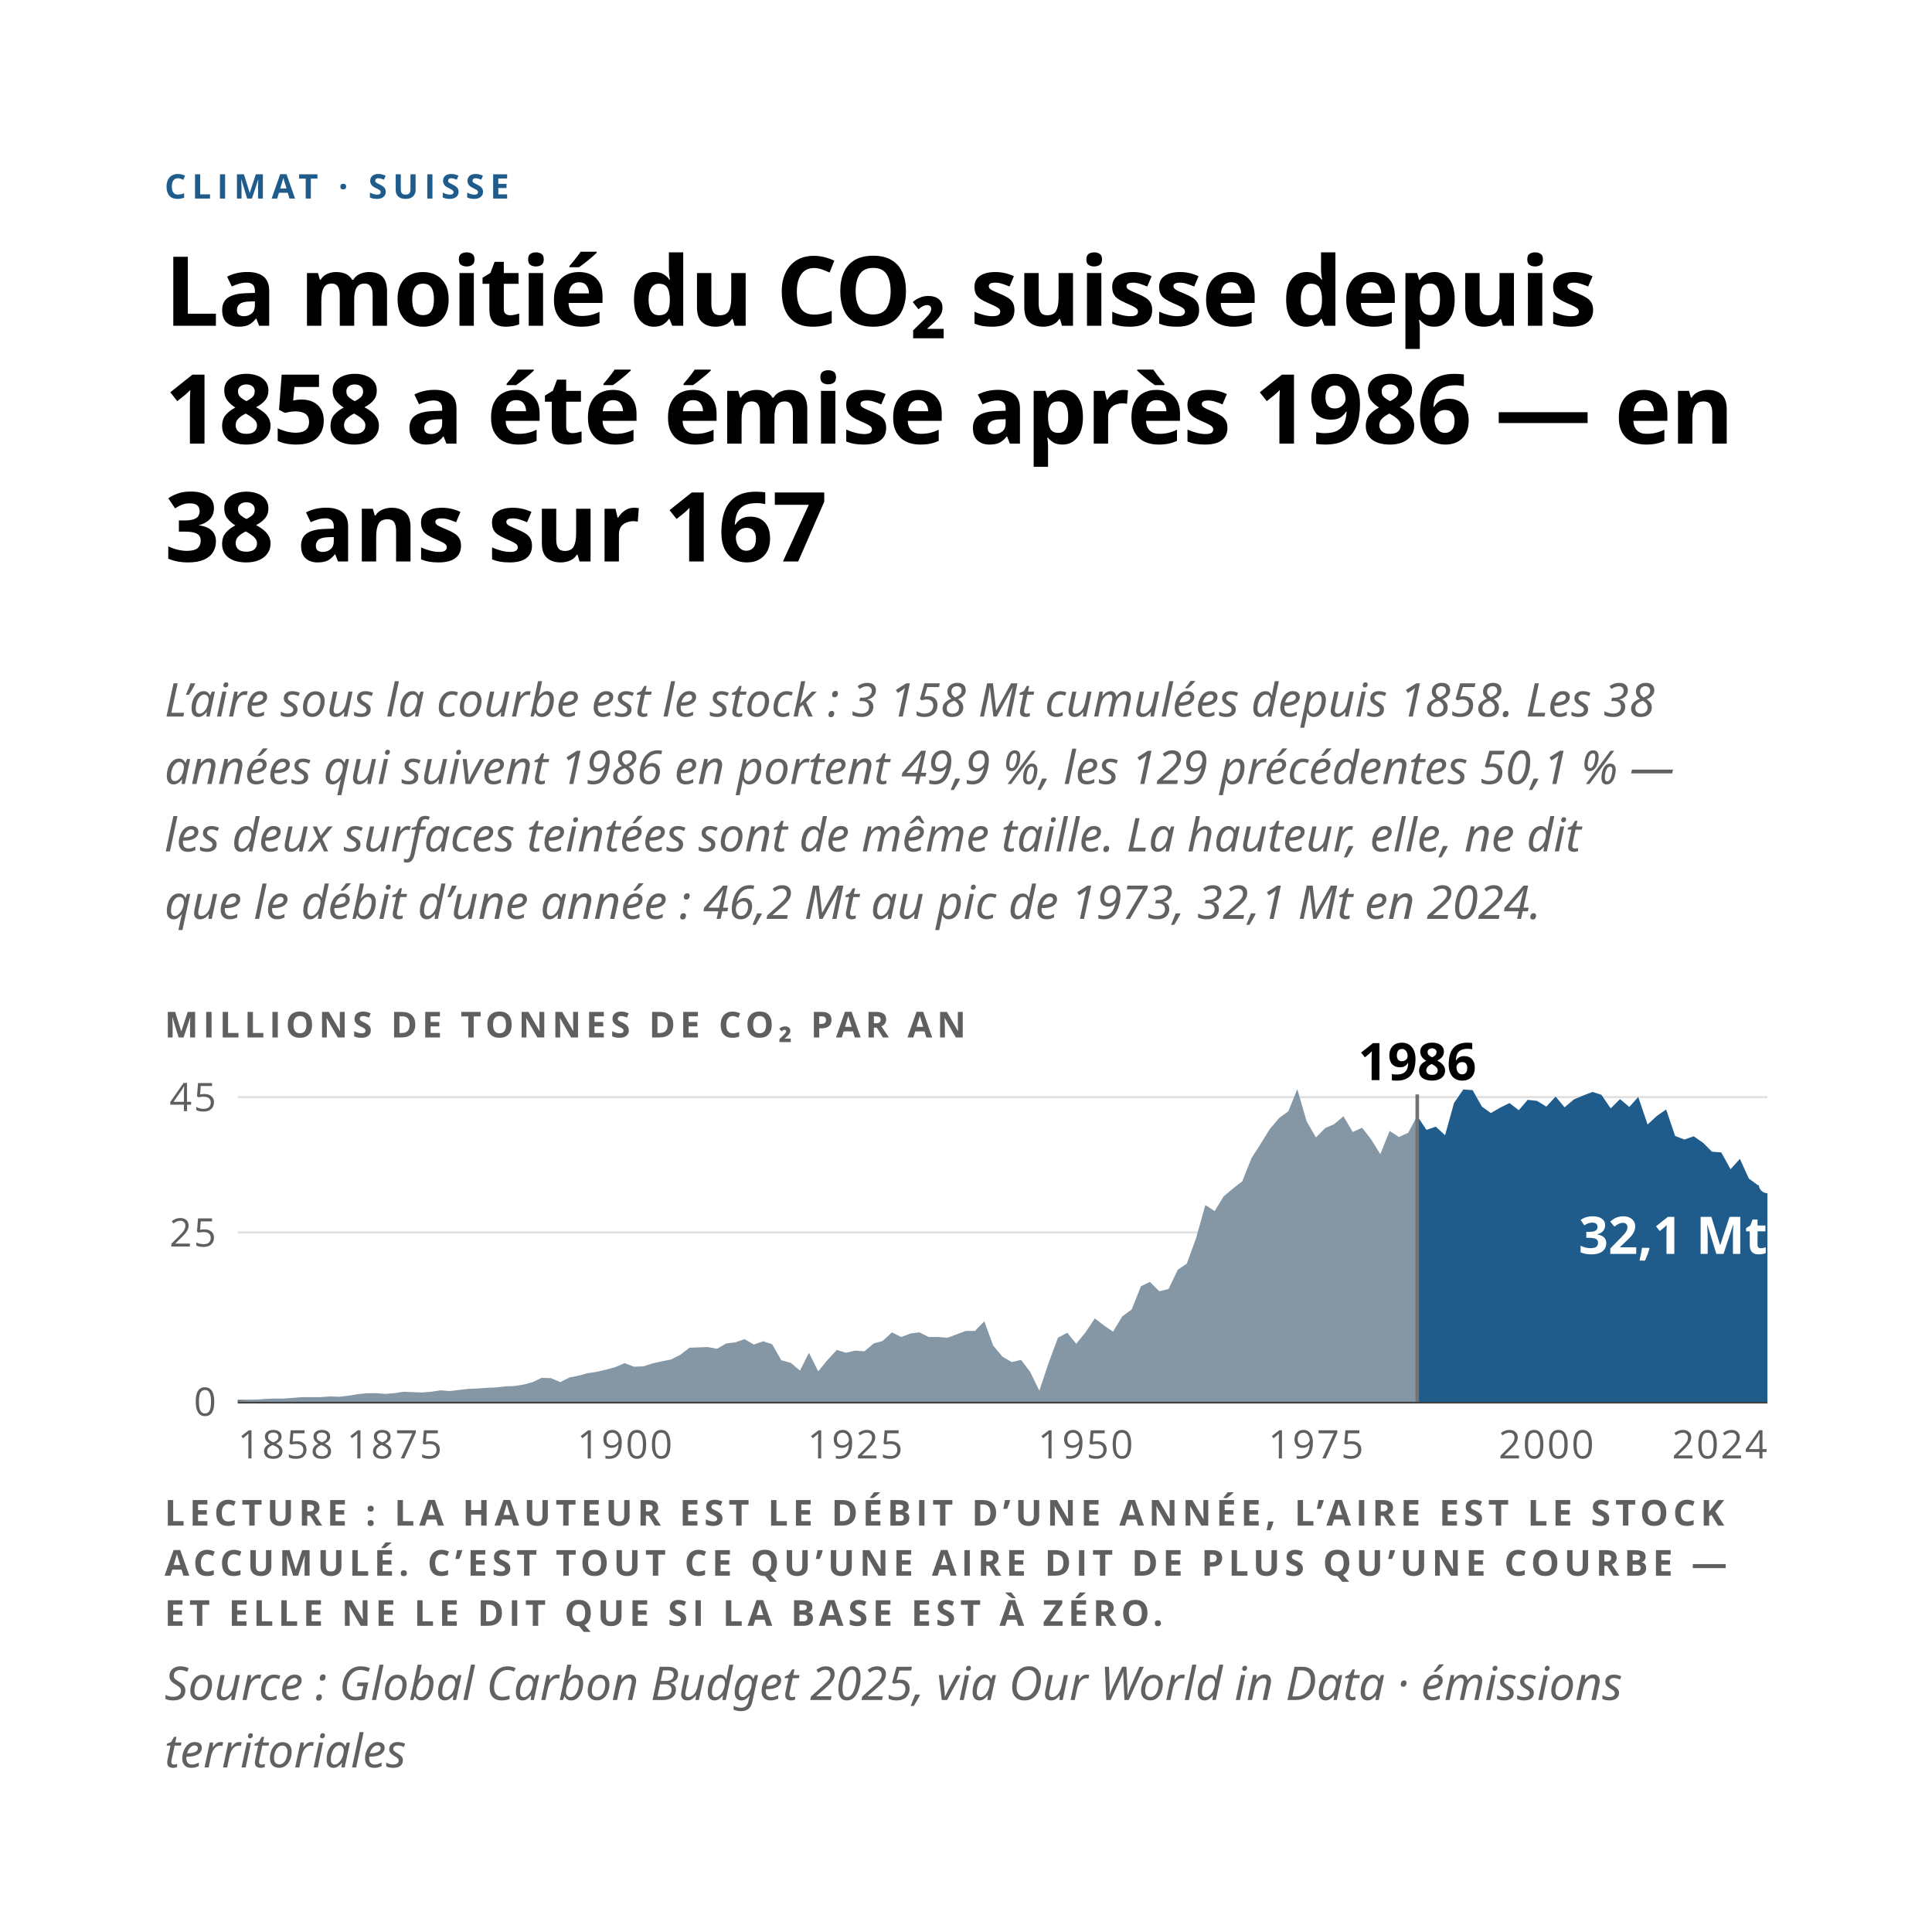
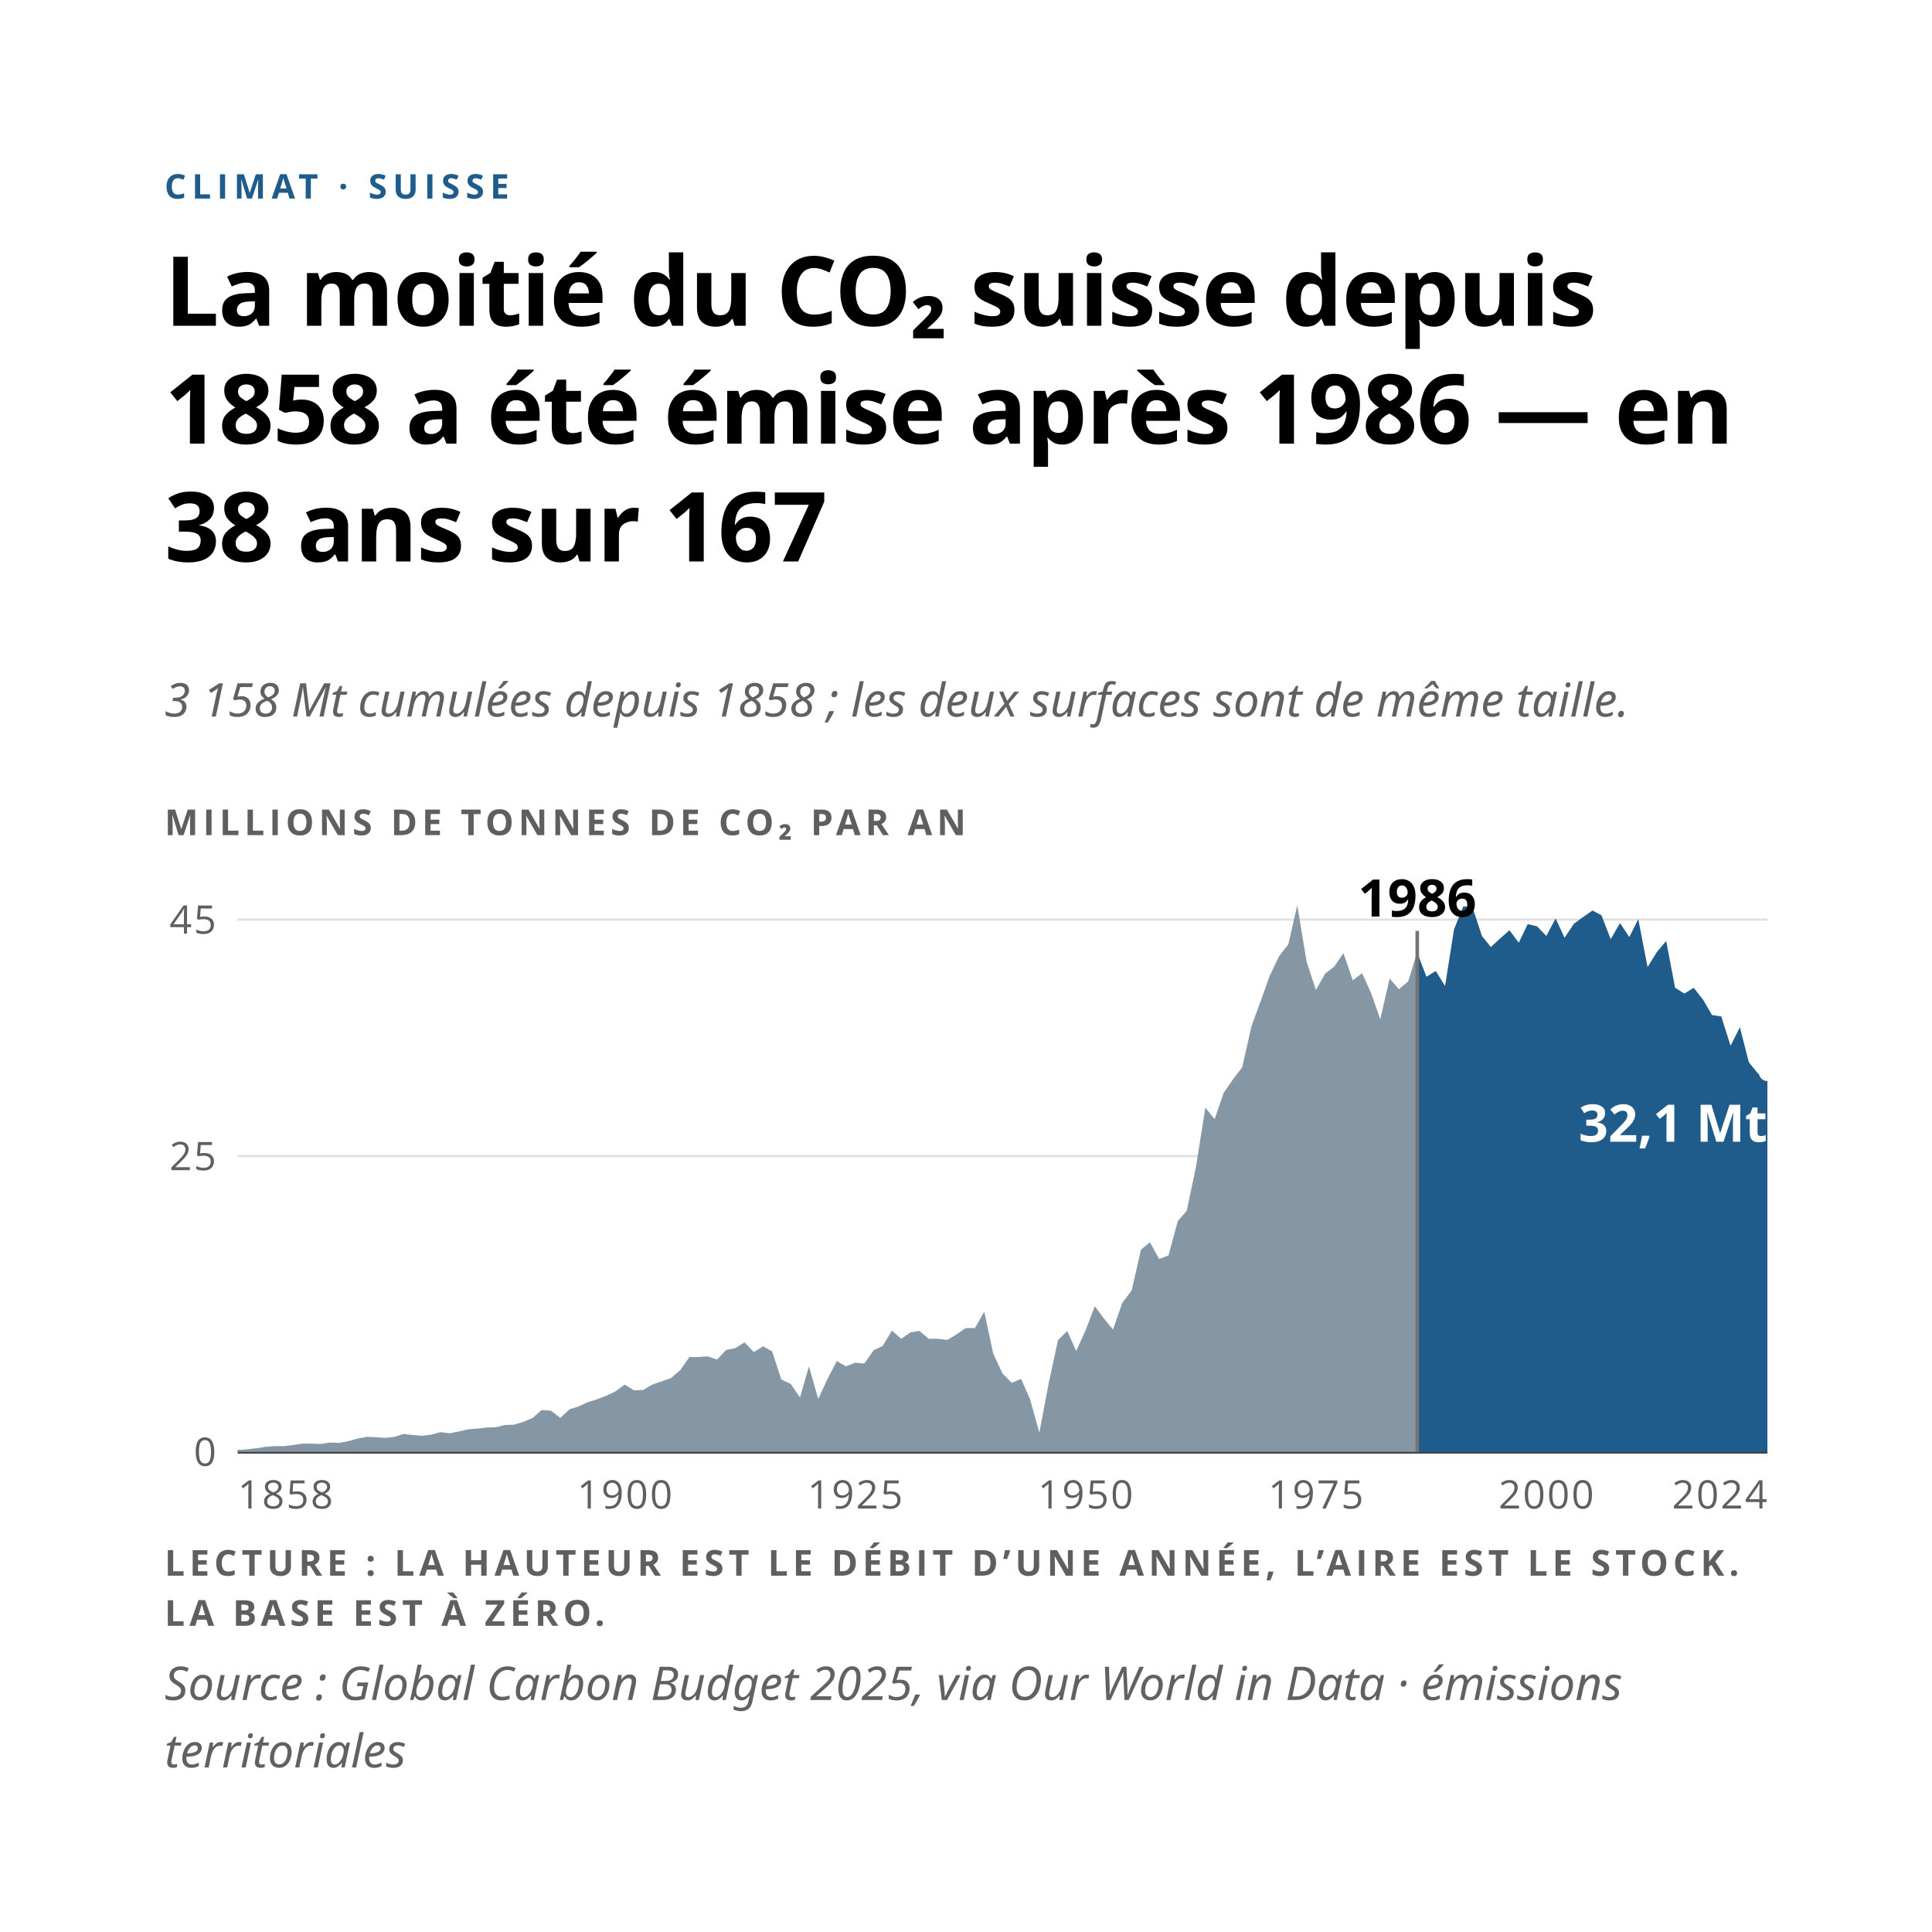
<svg xmlns="http://www.w3.org/2000/svg" width="540" height="540" viewBox="0 0 540 540" role="img" aria-label="Aire remplie des émissions annuelles de CO₂ de la Suisse de 1858 à 2024, base à zéro. La courbe monte jusqu’à un pic de 46,2 Mt en 1973 puis redescend à 32,1 Mt. Un trait vertical marque 1986, l’année où le cumul atteint la moitié des 3 158 Mt émises depuis 1858 : les deux surfaces de part et d’autre sont de même taille.">
  <rect x="0" y="0" width="540" height="540" fill="#FFFFFF" />
  <text x="46" y="55.5" font-family="Open Sans" font-size="9.5" font-weight="700" font-style="normal" letter-spacing="1.6" fill="#1F5C8B">CLIMAT · SUISSE</text>
  <text x="46" y="91.05" font-family="Merriweather" font-size="27" font-weight="700" font-style="normal" letter-spacing="-0.3" fill="#000000">La moitié du CO₂ suisse depuis</text>
  <text x="46" y="123.991" font-family="Merriweather" font-size="27" font-weight="700" font-style="normal" letter-spacing="-0.3" fill="#000000">1858 a été émise après 1986 — en</text>
  <text x="46" y="156.933" font-family="Merriweather" font-size="27" font-weight="700" font-style="normal" letter-spacing="-0.3" fill="#000000">38 ans sur 167</text>
-   <text x="46" y="200.273" font-family="Merriweather" font-size="13" font-weight="400" font-style="italic" letter-spacing="0" fill="#616161">L’aire sous la courbe est le stock : 3 158 Mt cumulées depuis 1858. Les 38</text>
-   <text x="46" y="219.122" font-family="Merriweather" font-size="13" font-weight="400" font-style="italic" letter-spacing="0" fill="#616161">années qui suivent 1986 en portent 49,9 %, les 129 précédentes 50,1 % —</text>
-   <text x="46" y="237.972" font-family="Merriweather" font-size="13" font-weight="400" font-style="italic" letter-spacing="0" fill="#616161">les deux surfaces teintées sont de même taille. La hauteur, elle, ne dit</text>
-   <text x="46" y="256.821" font-family="Merriweather" font-size="13" font-weight="400" font-style="italic" letter-spacing="0" fill="#616161">que le débit d’une année : 46,2 Mt au pic de 1973, 32,1 Mt en 2024.</text>
-   <text x="46" y="289.973" font-family="Open Sans" font-size="10" font-weight="700" font-style="normal" letter-spacing="1.3" fill="#5f5f5f">MILLIONS DE TONNES DE CO₂ PAR AN</text>
+   <text x="46" y="200.273" font-family="Merriweather" font-size="13" font-weight="400" font-style="italic" letter-spacing="0" fill="#616161">3 158 Mt cumulées depuis 1858 ; les deux surfaces sont de même taille.</text>
+   <text x="46" y="233.425" font-family="Open Sans" font-size="10" font-weight="700" font-style="normal" letter-spacing="1.3" fill="#5f5f5f">MILLIONS DE TONNES DE CO₂ PAR AN</text>
  <g>
-     <line x1="66.445" x2="494" y1="391.783" y2="391.783" stroke="#404040" stroke-width="1" />
-     <text x="60.445" y="395.71" text-anchor="end" font-family="Open Sans" font-size="11" font-weight="400" font-style="normal" letter-spacing="0.5" fill="#5f5f5f">0</text>
+     <line x1="66.445" x2="494" y1="405.783" y2="405.783" stroke="#404040" stroke-width="1" />
+     <text x="60.445" y="409.709" text-anchor="end" font-family="Open Sans" font-size="11" font-weight="400" font-style="normal" letter-spacing="0.5" fill="#5f5f5f">0</text>
  </g>
  <g>
-     <line x1="66.445" x2="435.728" y1="344.486" y2="344.486" stroke="#e0e0e0" stroke-width="0.6" />
-     <text x="60.445" y="348.412" text-anchor="end" font-family="Open Sans" font-size="11" font-weight="400" font-style="normal" letter-spacing="0.5" fill="#5f5f5f">25</text>
+     <line x1="66.445" x2="435.728" y1="323.142" y2="323.142" stroke="#e0e0e0" stroke-width="0.6" />
+     <text x="60.445" y="327.068" text-anchor="end" font-family="Open Sans" font-size="11" font-weight="400" font-style="normal" letter-spacing="0.5" fill="#5f5f5f">25</text>
  </g>
  <g>
-     <line x1="66.445" x2="494" y1="306.648" y2="306.648" stroke="#e0e0e0" stroke-width="0.6" />
-     <text x="60.445" y="310.575" text-anchor="end" font-family="Open Sans" font-size="11" font-weight="400" font-style="normal" letter-spacing="0.5" fill="#5f5f5f">45</text>
+     <line x1="66.445" x2="494" y1="257.03" y2="257.03" stroke="#e0e0e0" stroke-width="0.6" />
+     <text x="60.445" y="260.956" text-anchor="end" font-family="Open Sans" font-size="11" font-weight="400" font-style="normal" letter-spacing="0.5" fill="#5f5f5f">45</text>
  </g>
-   <path d="M 66.4 391.8 L 66.4 391.5 L 69.0 391.4 L 71.6 391.2 L 74.2 391.0 L 76.7 390.9 L 79.3 390.9 L 81.9 390.7 L 84.5 390.5 L 87.1 390.5 L 89.6 390.5 L 92.2 390.3 L 94.8 390.4 L 97.4 390.1 L 99.9 389.7 L 102.5 389.4 L 105.1 389.4 L 107.7 389.6 L 110.2 389.4 L 112.8 389.0 L 115.4 389.1 L 118.0 389.2 L 120.5 389.0 L 123.1 388.6 L 125.7 388.8 L 128.3 388.5 L 130.8 388.2 L 133.4 388.1 L 136.0 387.9 L 138.6 387.8 L 141.1 387.5 L 143.7 387.4 L 146.3 387.0 L 148.9 386.3 L 151.4 385.1 L 154.0 385.2 L 156.6 386.3 L 159.2 385.0 L 161.7 384.5 L 164.3 383.8 L 166.9 383.4 L 169.5 382.8 L 172.0 382.1 L 174.6 381.0 L 177.2 382.0 L 179.8 381.9 L 182.3 381.1 L 184.9 380.5 L 187.5 380.0 L 190.1 378.7 L 192.7 376.7 L 195.2 376.6 L 197.8 376.5 L 200.4 377.0 L 203.0 375.5 L 205.5 375.2 L 208.1 374.3 L 210.7 375.8 L 213.3 374.9 L 215.8 375.7 L 218.4 380.2 L 221.0 380.9 L 223.6 383.1 L 226.1 378.1 L 228.7 383.3 L 231.3 380.1 L 233.9 377.3 L 236.4 378.1 L 239.0 377.5 L 241.6 377.7 L 244.2 375.5 L 246.7 374.8 L 249.3 372.4 L 251.9 373.7 L 254.5 372.7 L 257.0 372.4 L 259.6 373.7 L 262.2 373.7 L 264.8 373.9 L 267.3 373.0 L 269.9 372.0 L 272.5 372.0 L 275.1 369.3 L 277.6 376.1 L 280.2 379.2 L 282.8 380.7 L 285.4 380.1 L 287.9 383.4 L 290.5 388.7 L 293.1 380.9 L 295.7 373.9 L 298.3 372.5 L 300.8 375.6 L 303.4 372.4 L 306.0 368.5 L 308.6 370.5 L 311.1 372.2 L 313.7 367.9 L 316.3 366.0 L 318.9 359.5 L 321.4 358.3 L 324.0 360.9 L 326.6 360.3 L 329.2 354.9 L 331.7 353.2 L 334.3 346.1 L 336.9 336.8 L 339.5 338.5 L 342.0 334.4 L 344.6 332.2 L 347.2 330.2 L 349.8 323.7 L 352.3 319.8 L 354.9 315.6 L 357.5 312.5 L 360.1 310.6 L 362.6 304.4 L 365.2 313.4 L 367.8 317.9 L 370.4 315.3 L 372.9 314.2 L 375.5 312.0 L 378.1 316.4 L 380.7 315.2 L 383.2 318.4 L 385.8 322.6 L 388.4 316.1 L 391.0 317.8 L 393.6 316.6 L 396.1 311.9 L 396.1 391.8 Z" fill="#8597a5" />
-   <path d="M 396.1 391.8 L 396.1 311.9 L 398.7 315.8 L 401.3 314.9 L 403.9 317.3 L 406.4 308.3 L 409.0 304.5 L 411.6 304.7 L 414.2 309.3 L 416.7 311.1 L 419.3 309.6 L 421.9 308.3 L 424.5 310.3 L 427.0 307.4 L 429.6 307.7 L 432.2 309.3 L 434.8 306.5 L 437.3 309.5 L 439.9 307.3 L 442.5 306.2 L 445.1 305.2 L 447.6 306.0 L 450.2 309.8 L 452.8 307.2 L 455.4 309.4 L 457.9 306.6 L 460.5 314.3 L 463.1 311.9 L 465.7 310.1 L 468.2 317.5 L 470.8 318.5 L 473.4 317.6 L 476.0 319.4 L 478.5 321.9 L 481.1 322.1 L 483.7 326.8 L 486.3 323.9 L 488.8 329.4 L 491.4 331.3 L 494.0 331.1 L 494.0 391.8 Z" fill="#1F5C8B" />
-   <line x1="396.126" x2="396.126" y1="391.783" y2="305.896" stroke="#737373" stroke-width="1" />
-   <text x="396.126" y="301.896" text-anchor="middle" font-family="Open Sans" font-size="14.5" font-weight="700" font-style="normal" letter-spacing="0" fill="#000000">1986</text>
+   <path d="M 66.4 405.8 L 66.4 405.3 L 69.0 405.1 L 71.6 404.8 L 74.2 404.4 L 76.7 404.2 L 79.3 404.2 L 81.9 403.9 L 84.5 403.5 L 87.1 403.5 L 89.6 403.6 L 92.2 403.2 L 94.8 403.3 L 97.4 402.8 L 99.9 402.1 L 102.5 401.6 L 105.1 401.7 L 107.7 401.9 L 110.2 401.6 L 112.8 400.8 L 115.4 401.1 L 118.0 401.3 L 120.5 401.0 L 123.1 400.3 L 125.7 400.6 L 128.3 400.1 L 130.8 399.5 L 133.4 399.3 L 136.0 399.0 L 138.6 398.9 L 141.1 398.3 L 143.7 398.2 L 146.3 397.4 L 148.9 396.3 L 151.4 394.1 L 154.0 394.3 L 156.6 396.3 L 159.2 393.9 L 161.7 393.1 L 164.3 391.9 L 166.9 391.1 L 169.5 390.1 L 172.0 388.9 L 174.6 387.0 L 177.2 388.6 L 179.8 388.5 L 182.3 387.0 L 184.9 386.1 L 187.5 385.2 L 190.1 383.0 L 192.7 379.3 L 195.2 379.3 L 197.8 379.1 L 200.4 380.0 L 203.0 377.3 L 205.5 376.8 L 208.1 375.2 L 210.7 377.9 L 213.3 376.3 L 215.8 377.7 L 218.4 385.6 L 221.0 386.8 L 223.6 390.6 L 226.1 381.9 L 228.7 391.0 L 231.3 385.4 L 233.9 380.4 L 236.4 381.9 L 239.0 380.9 L 241.6 381.1 L 244.2 377.4 L 246.7 376.2 L 249.3 371.9 L 251.9 374.2 L 254.5 372.4 L 257.0 372.0 L 259.6 374.2 L 262.2 374.2 L 264.8 374.5 L 267.3 373.0 L 269.9 371.2 L 272.5 371.2 L 275.1 366.6 L 277.6 378.3 L 280.2 383.9 L 282.8 386.5 L 285.4 385.4 L 287.9 391.1 L 290.5 400.4 L 293.1 386.7 L 295.7 374.6 L 298.3 372.0 L 300.8 377.6 L 303.4 371.9 L 306.0 365.1 L 308.6 368.6 L 311.1 371.6 L 313.7 364.1 L 316.3 360.7 L 318.9 349.3 L 321.4 347.2 L 324.0 351.9 L 326.6 350.9 L 329.2 341.3 L 331.7 338.4 L 334.3 326.0 L 336.9 309.6 L 339.5 312.8 L 342.0 305.5 L 344.6 301.7 L 347.2 298.3 L 349.8 286.8 L 352.3 280.0 L 354.9 272.7 L 357.5 267.3 L 360.1 263.9 L 362.6 253.0 L 365.2 268.8 L 367.8 276.7 L 370.4 272.1 L 372.9 270.2 L 375.5 266.4 L 378.1 274.0 L 380.7 272.0 L 383.2 277.5 L 385.8 284.9 L 388.4 273.5 L 391.0 276.5 L 393.6 274.3 L 396.1 266.2 L 396.1 405.8 Z" fill="#8597a5" />
+   <path d="M 396.1 405.8 L 396.1 266.2 L 398.7 273.0 L 401.3 271.4 L 403.9 275.6 L 406.4 259.8 L 409.0 253.3 L 411.6 253.7 L 414.2 261.6 L 416.7 264.7 L 419.3 262.3 L 421.9 260.0 L 424.5 263.5 L 427.0 258.3 L 429.6 258.9 L 432.2 261.6 L 434.8 256.7 L 437.3 262.1 L 439.9 258.2 L 442.5 256.3 L 445.1 254.5 L 447.6 255.8 L 450.2 262.5 L 452.8 258.0 L 455.4 261.9 L 457.9 256.9 L 460.5 270.3 L 463.1 266.1 L 465.7 263.0 L 468.2 276.1 L 470.8 277.7 L 473.4 276.1 L 476.0 279.4 L 478.5 283.7 L 481.1 284.1 L 483.7 292.3 L 486.3 287.1 L 488.8 296.9 L 491.4 300.1 L 494.0 299.8 L 494.0 405.8 Z" fill="#1F5C8B" />
+   <line x1="396.126" x2="396.126" y1="405.783" y2="260.199" stroke="#737373" stroke-width="1" />
+   <text x="396.126" y="256.199" text-anchor="middle" font-family="Open Sans" font-size="14.5" font-weight="700" font-style="normal" letter-spacing="0" fill="#000000">1986</text>
  <g>
-     <circle cx="494" cy="331.107" r="2.4" fill="#FFFFFF" />
-     <text x="494" y="350.458" text-anchor="end" font-family="Open Sans" font-size="14.5" font-weight="700" font-style="normal" letter-spacing="0" fill="#ffffff">32,1 Mt</text>
+     <circle cx="494" cy="299.766" r="2.4" fill="#FFFFFF" />
+     <text x="494" y="319.117" text-anchor="end" font-family="Open Sans" font-size="14.5" font-weight="700" font-style="normal" letter-spacing="0" fill="#ffffff">32,1 Mt</text>
  </g>
-   <text x="66.445" y="407.636" text-anchor="start" font-family="Open Sans" font-size="11" font-weight="400" font-style="normal" letter-spacing="0.5" fill="#5f5f5f">1858</text>
-   <text x="110.231" y="407.636" text-anchor="middle" font-family="Open Sans" font-size="11" font-weight="400" font-style="normal" letter-spacing="0.5" fill="#5f5f5f">1875</text>
-   <text x="174.622" y="407.636" text-anchor="middle" font-family="Open Sans" font-size="11" font-weight="400" font-style="normal" letter-spacing="0.5" fill="#5f5f5f">1900</text>
-   <text x="239.013" y="407.636" text-anchor="middle" font-family="Open Sans" font-size="11" font-weight="400" font-style="normal" letter-spacing="0.5" fill="#5f5f5f">1925</text>
-   <text x="303.403" y="407.636" text-anchor="middle" font-family="Open Sans" font-size="11" font-weight="400" font-style="normal" letter-spacing="0.5" fill="#5f5f5f">1950</text>
-   <text x="367.794" y="407.636" text-anchor="middle" font-family="Open Sans" font-size="11" font-weight="400" font-style="normal" letter-spacing="0.5" fill="#5f5f5f">1975</text>
-   <text x="432.185" y="407.636" text-anchor="middle" font-family="Open Sans" font-size="11" font-weight="400" font-style="normal" letter-spacing="0.5" fill="#5f5f5f">2000</text>
-   <text x="494" y="407.636" text-anchor="end" font-family="Open Sans" font-size="11" font-weight="400" font-style="normal" letter-spacing="0.5" fill="#5f5f5f">2024</text>
-   <text x="46" y="426.417" font-family="Open Sans" font-size="10" font-weight="700" font-style="normal" letter-spacing="1.3" fill="#5f5f5f">LECTURE : LA HAUTEUR EST LE DÉBIT D’UNE ANNÉE, L’AIRE EST LE STOCK</text>
-   <text x="46" y="440.417" font-family="Open Sans" font-size="10" font-weight="700" font-style="normal" letter-spacing="1.3" fill="#5f5f5f">ACCUMULÉ. C’EST TOUT CE QU’UNE AIRE DIT DE PLUS QU’UNE COURBE —</text>
-   <text x="46" y="454.416" font-family="Open Sans" font-size="10" font-weight="700" font-style="normal" letter-spacing="1.3" fill="#5f5f5f">ET ELLE NE LE DIT QUE SI LA BASE EST À ZÉRO.</text>
+   <text x="66.445" y="421.635" text-anchor="start" font-family="Open Sans" font-size="11" font-weight="400" font-style="normal" letter-spacing="0.5" fill="#5f5f5f">1858</text>
+   <text x="174.622" y="421.635" text-anchor="middle" font-family="Open Sans" font-size="11" font-weight="400" font-style="normal" letter-spacing="0.5" fill="#5f5f5f">1900</text>
+   <text x="239.013" y="421.635" text-anchor="middle" font-family="Open Sans" font-size="11" font-weight="400" font-style="normal" letter-spacing="0.5" fill="#5f5f5f">1925</text>
+   <text x="303.403" y="421.635" text-anchor="middle" font-family="Open Sans" font-size="11" font-weight="400" font-style="normal" letter-spacing="0.5" fill="#5f5f5f">1950</text>
+   <text x="367.794" y="421.635" text-anchor="middle" font-family="Open Sans" font-size="11" font-weight="400" font-style="normal" letter-spacing="0.5" fill="#5f5f5f">1975</text>
+   <text x="432.185" y="421.635" text-anchor="middle" font-family="Open Sans" font-size="11" font-weight="400" font-style="normal" letter-spacing="0.5" fill="#5f5f5f">2000</text>
+   <text x="494" y="421.635" text-anchor="end" font-family="Open Sans" font-size="11" font-weight="400" font-style="normal" letter-spacing="0.5" fill="#5f5f5f">2024</text>
+   <text x="46" y="440.417" font-family="Open Sans" font-size="10" font-weight="700" font-style="normal" letter-spacing="1.3" fill="#5f5f5f">LECTURE : LA HAUTEUR EST LE DÉBIT D’UNE ANNÉE, L’AIRE EST LE STOCK.</text>
+   <text x="46" y="454.416" font-family="Open Sans" font-size="10" font-weight="700" font-style="normal" letter-spacing="1.3" fill="#5f5f5f">LA BASE EST À ZÉRO.</text>
  <text x="46" y="475.151" font-family="Merriweather" font-size="13" font-weight="400" font-style="italic" letter-spacing="0" fill="#616161">Source : Global Carbon Budget 2025, via Our World in Data · émissions</text>
  <text x="46" y="494" font-family="Merriweather" font-size="13" font-weight="400" font-style="italic" letter-spacing="0" fill="#616161">territoriales</text>
</svg>
